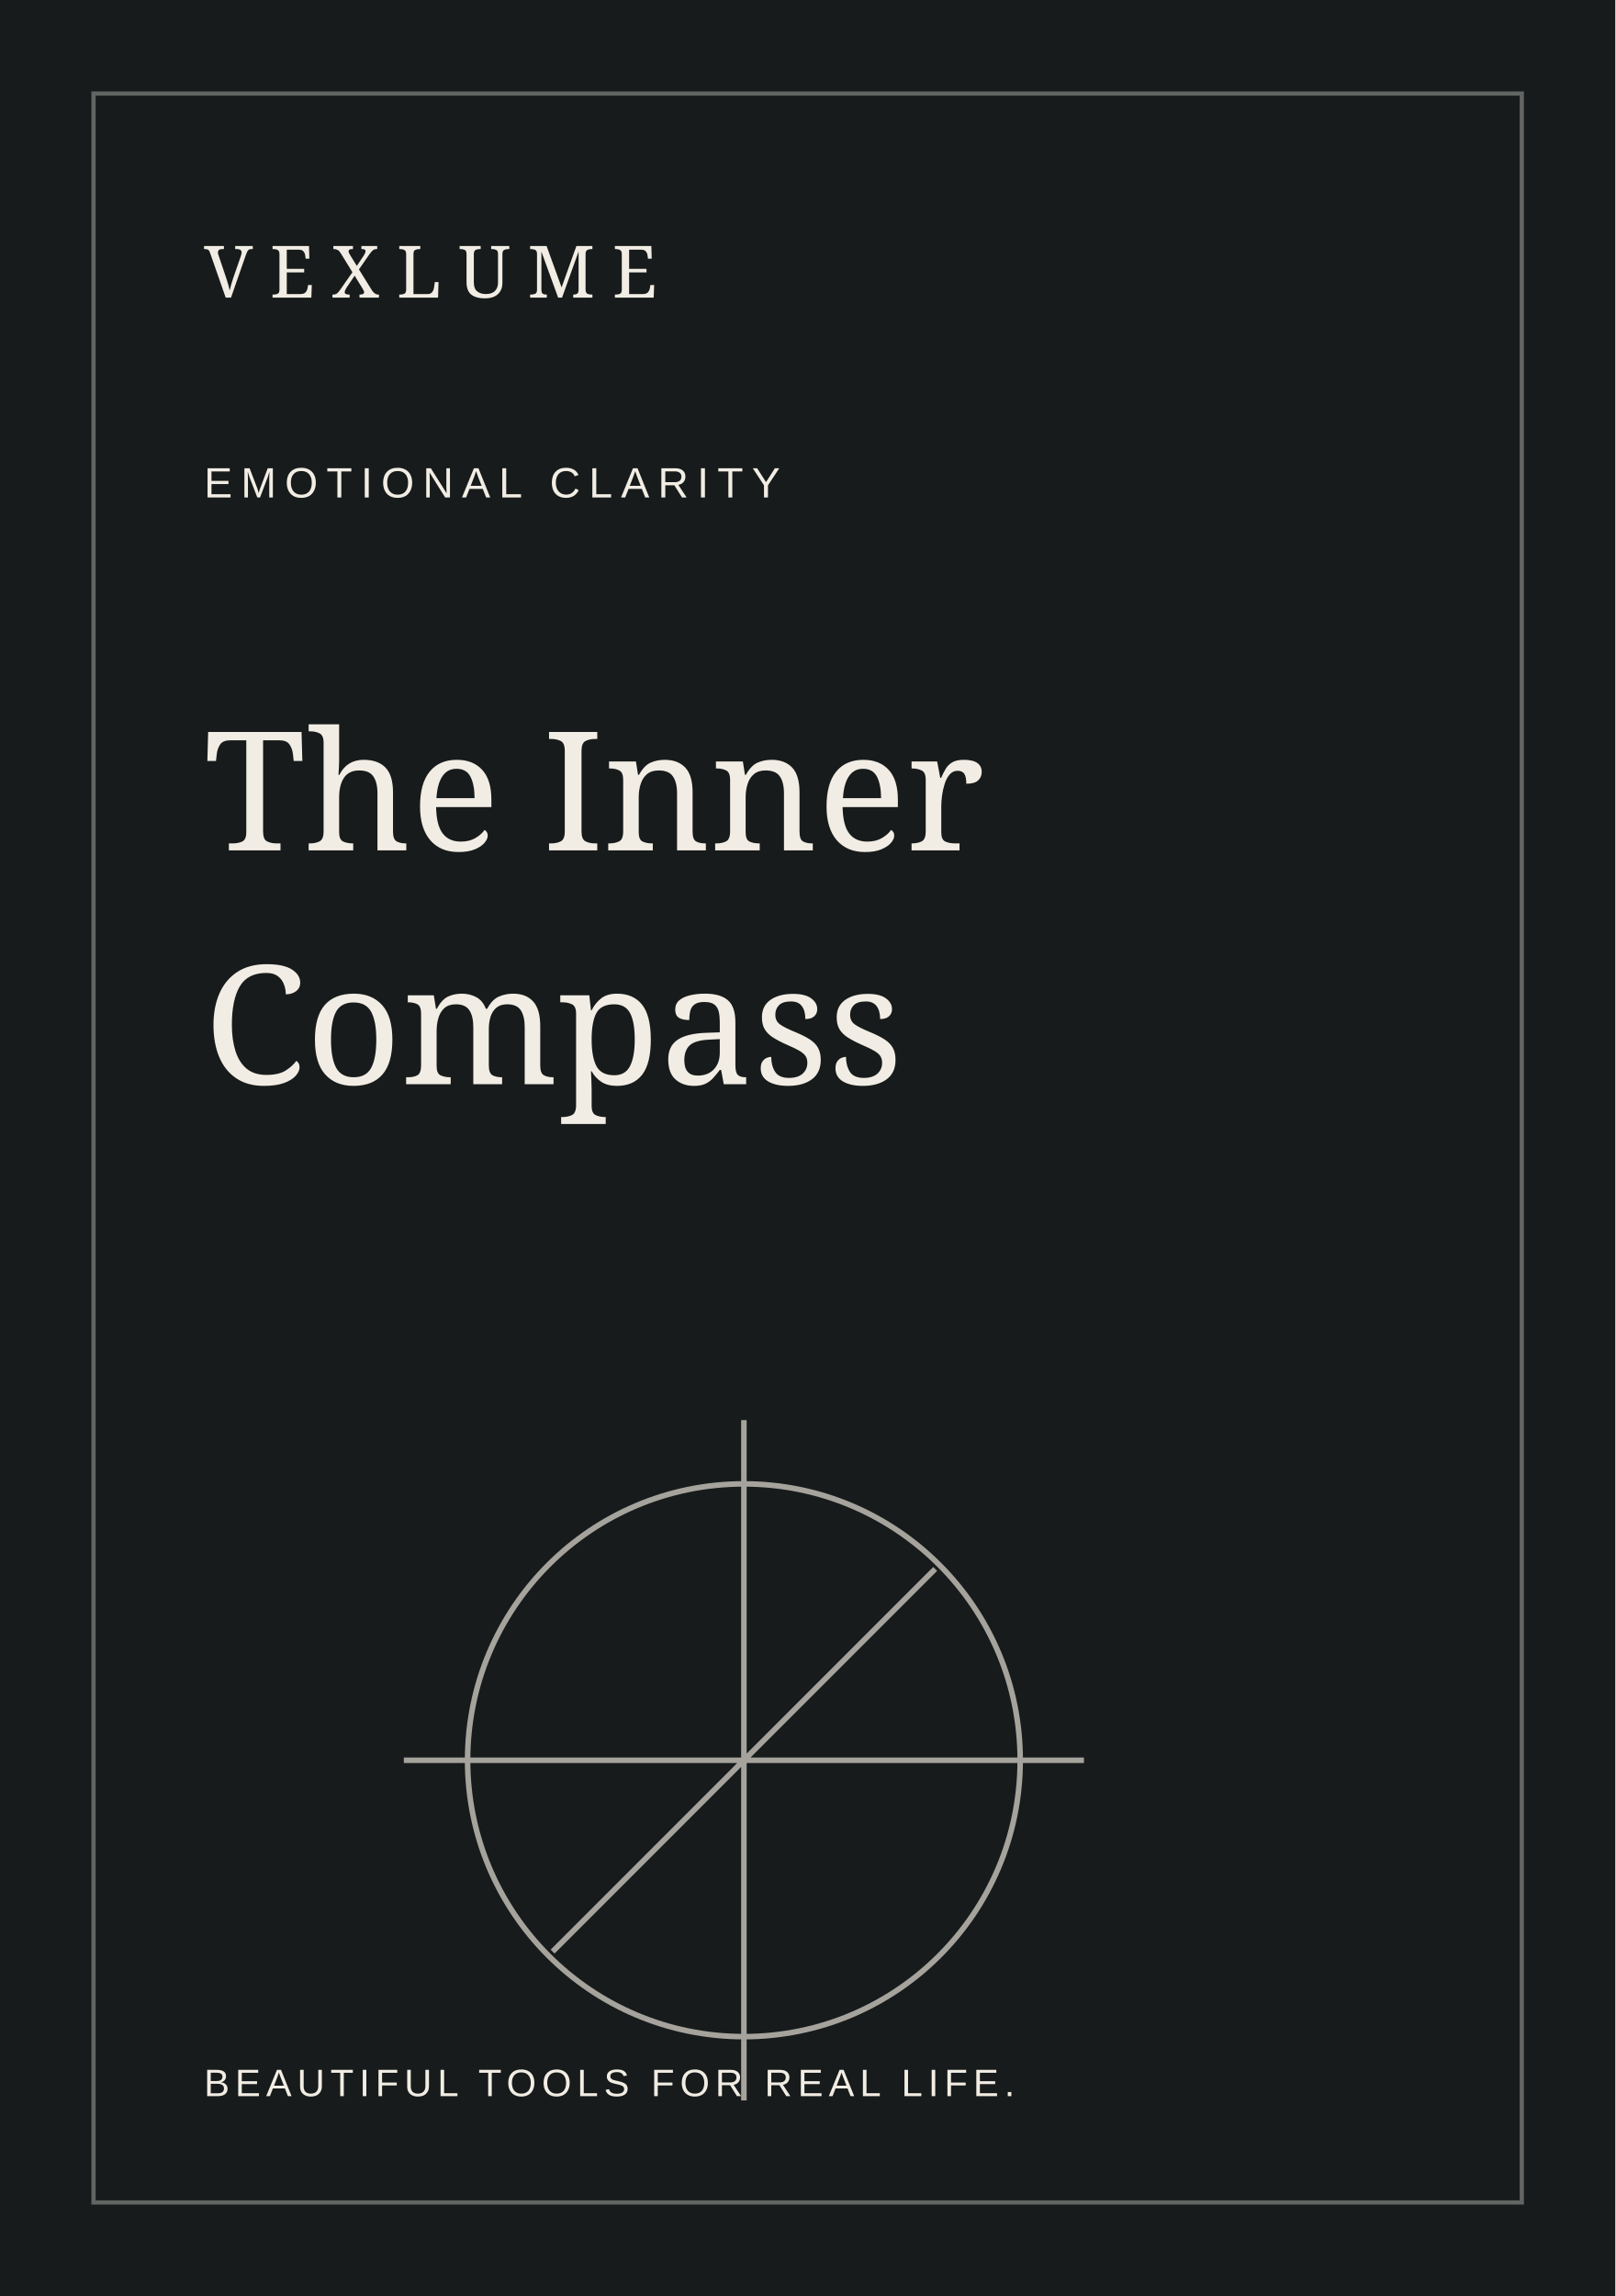
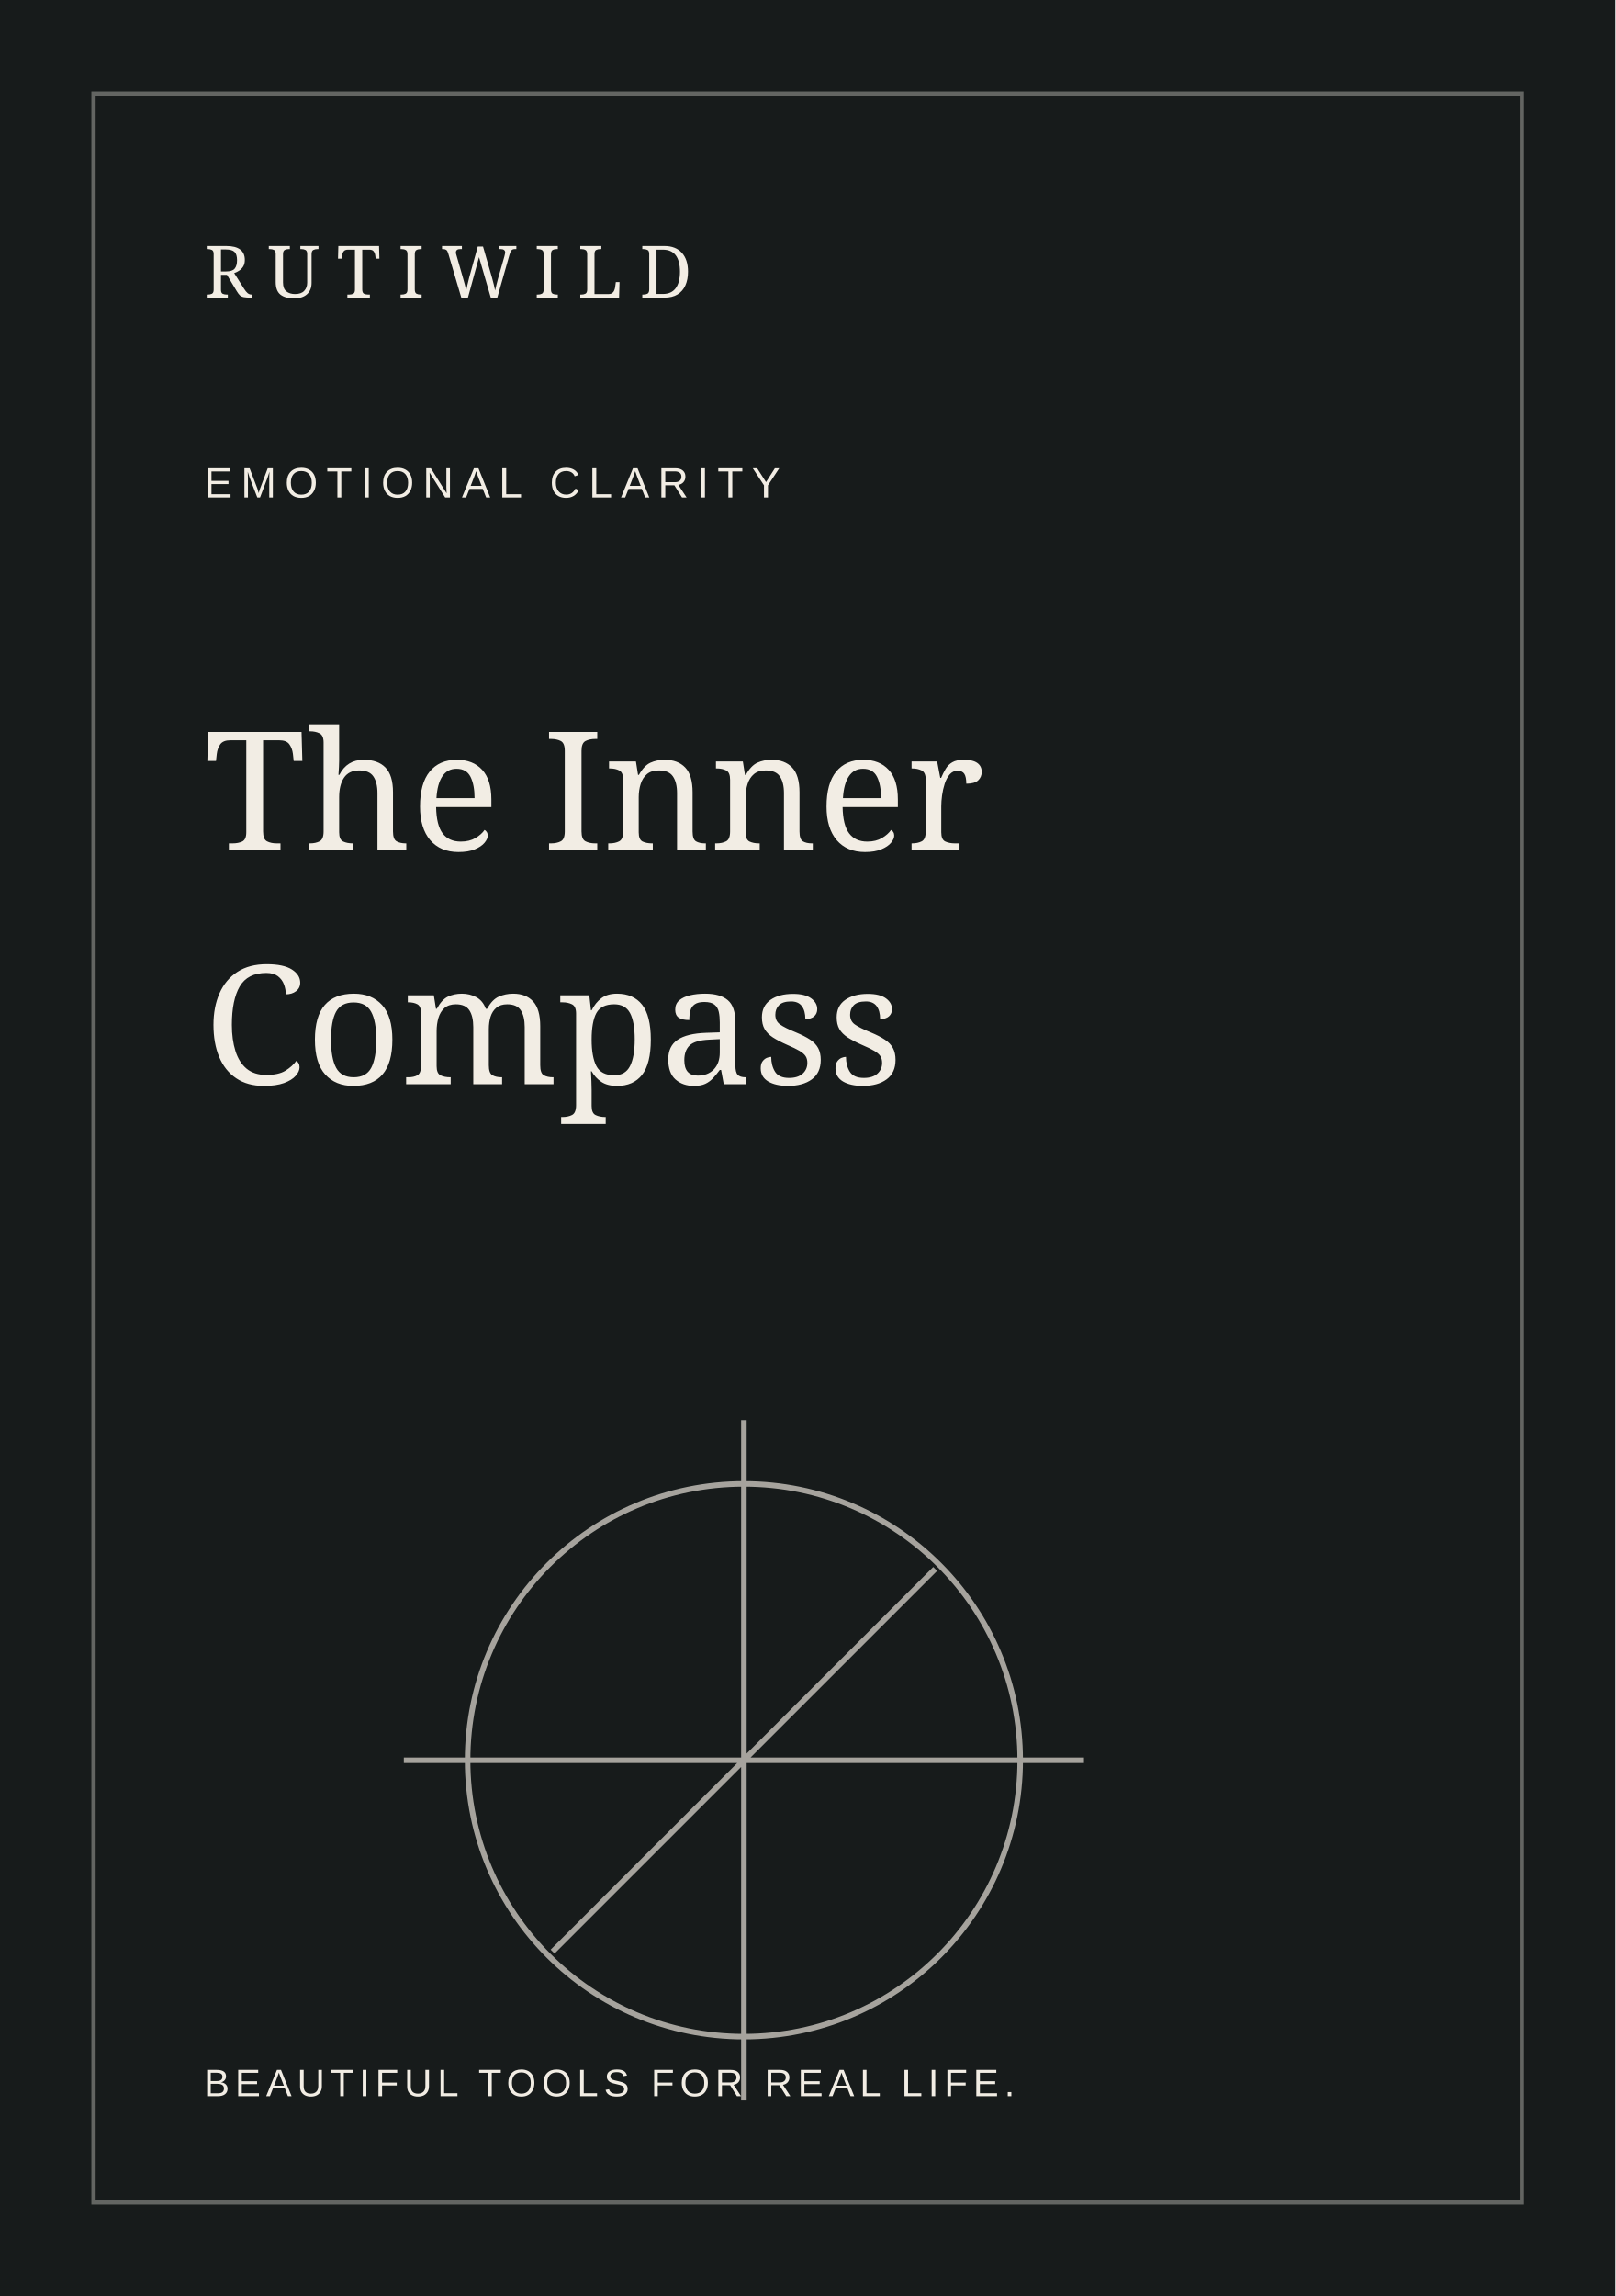
<svg xmlns="http://www.w3.org/2000/svg" width="380" height="540" viewBox="0 0 380 540">
  <rect width="380" height="540" fill="#171B1B" />
  <rect x="22" y="22" width="336" height="496" fill="none" stroke="#F2EDE4" opacity=".35" />
  <g fill="#F2EDE4" font-family="Georgia,serif">
-     <text x="48" y="70" font-size="17" letter-spacing="4">VEXLUME</text>
+     <text x="48" y="70" font-size="17" letter-spacing="4">RUTIWILD</text>
    <text x="48" y="117" font-family="Arial,sans-serif" font-size="10" letter-spacing="2">EMOTIONAL CLARITY</text>
    <text x="48" y="200" font-size="39">The Inner</text>
    <text x="48" y="255" font-size="39">Compass</text>
    <text x="48" y="493" font-family="Arial,sans-serif" font-size="9" letter-spacing="1.3">BEAUTIFUL TOOLS FOR REAL LIFE.</text>
  </g>
  <g fill="none" stroke="#F2EDE4" stroke-width="1.3" opacity=".65">
    <circle cx="175" cy="414" r="65" />
    <path d="M175 334v160m-80-80h160m-125 45 90-90" />
  </g>
</svg>
